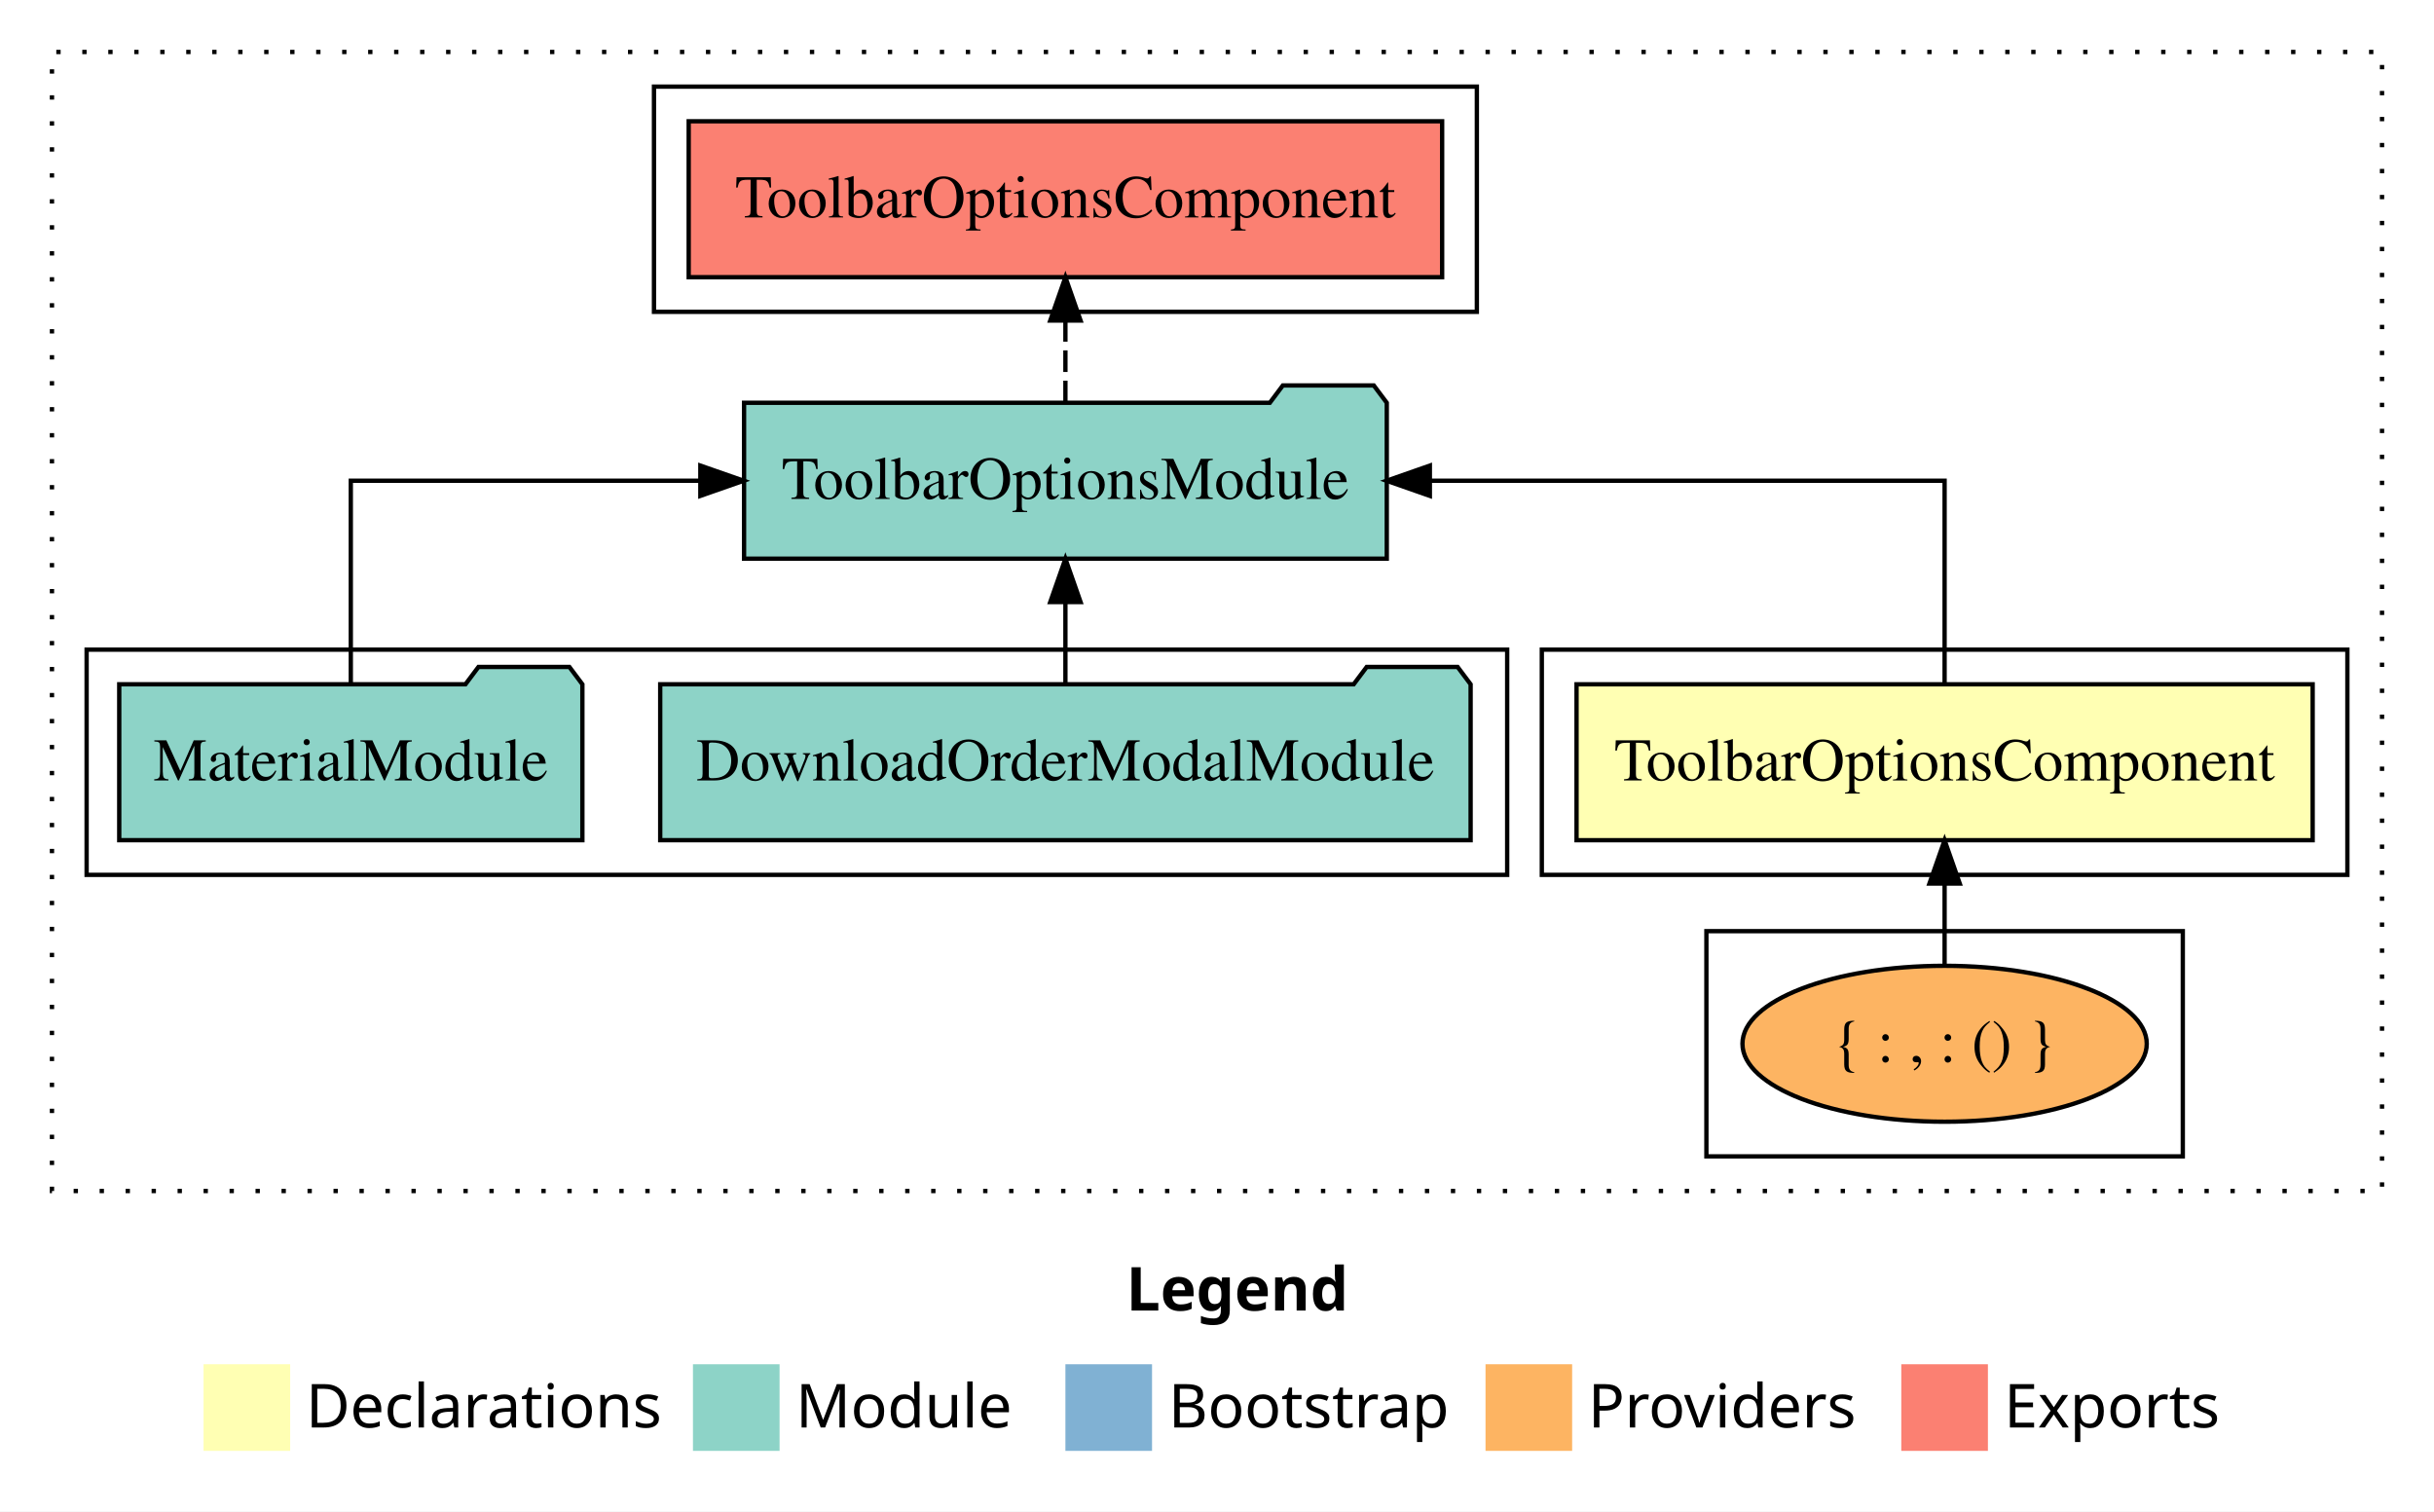
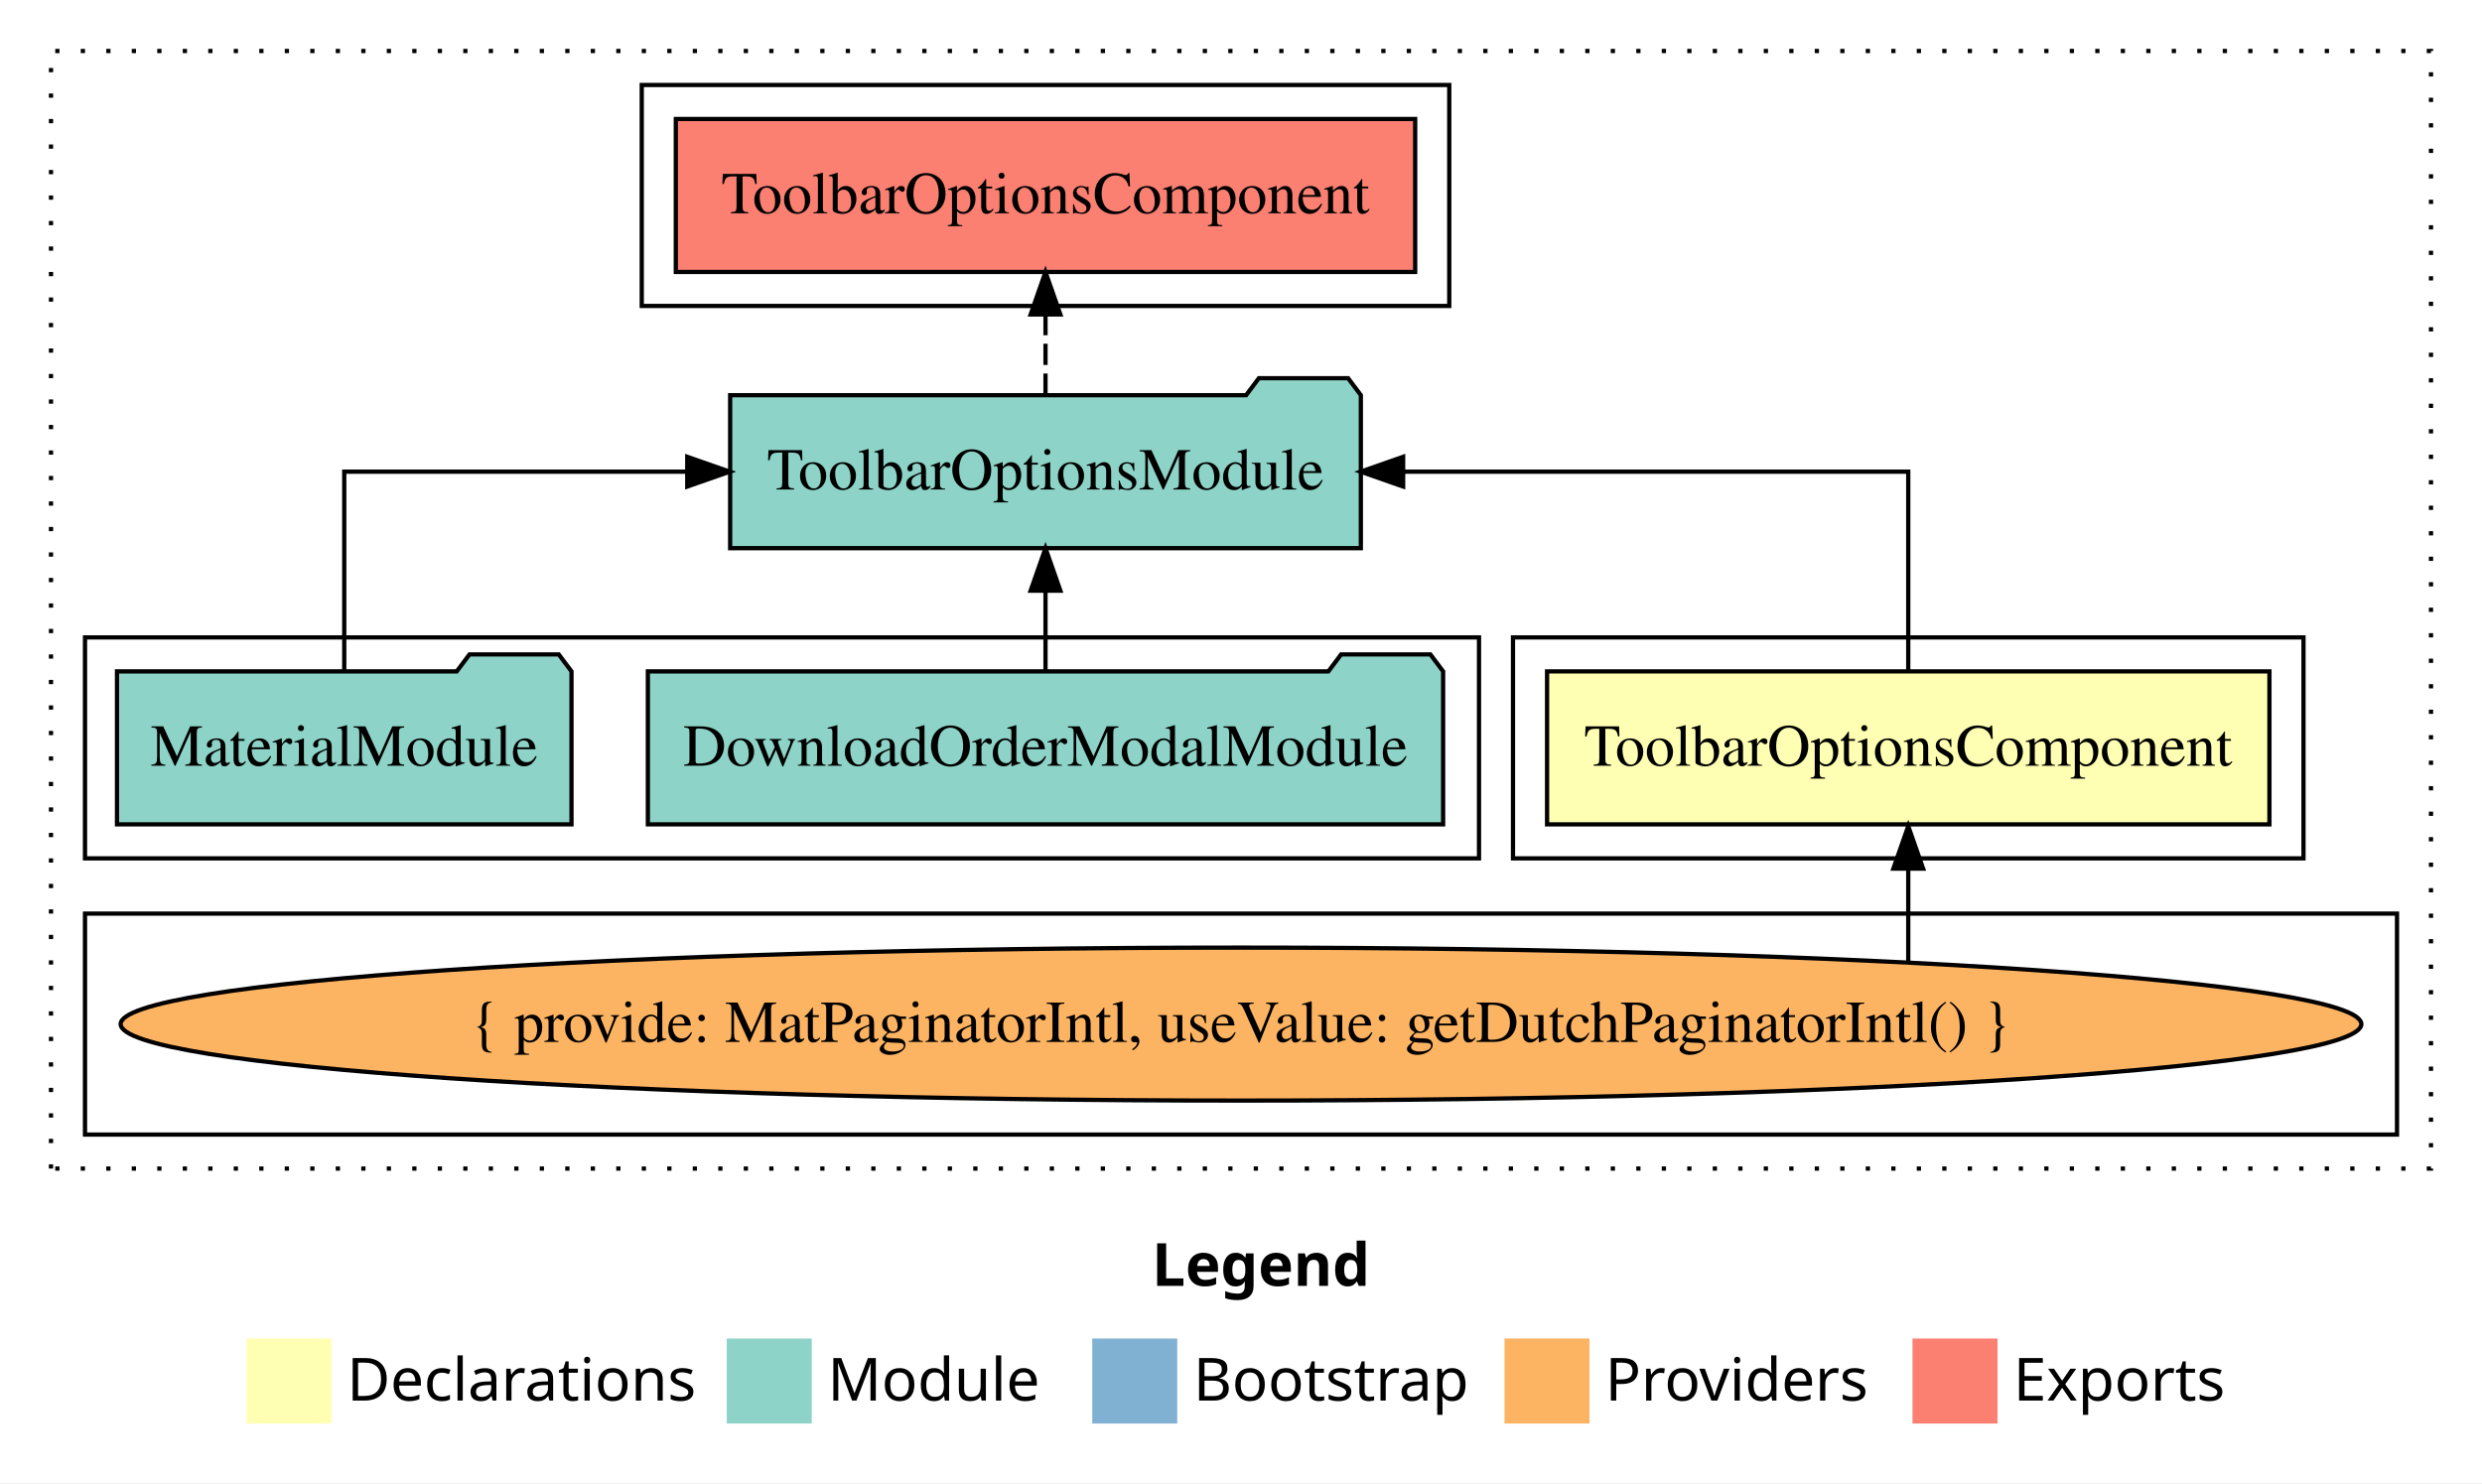
- <svg xmlns="http://www.w3.org/2000/svg" width="562pt" height="349pt" viewBox="0.00 0.00 562.00 349.00">
+ <svg xmlns="http://www.w3.org/2000/svg" width="584pt" height="349pt" viewBox="0.00 0.00 584.00 349.00">
  <g id="graph0" class="graph" transform="scale(1 1) rotate(0) translate(4 345)">
-     <polygon fill="#ffffff" stroke="transparent" points="-4,4 -4,-345 558,-345 558,4 -4,4" />
-     <text text-anchor="start" x="256.009" y="-42.4" font-family="sans-serif" font-weight="bold" font-size="14.00" fill="#000000">Legend</text>
-     <polygon fill="#ffffb3" stroke="transparent" points="43,-10 43,-30 63,-30 63,-10 43,-10" />
-     <text text-anchor="start" x="66.629" y="-15.4" font-family="sans-serif" font-size="14.00" fill="#000000">  Declarations</text>
-     <polygon fill="#8dd3c7" stroke="transparent" points="156,-10 156,-30 176,-30 176,-10 156,-10" />
-     <text text-anchor="start" x="179.725" y="-15.4" font-family="sans-serif" font-size="14.00" fill="#000000">  Module</text>
-     <polygon fill="#80b1d3" stroke="transparent" points="242,-10 242,-30 262,-30 262,-10 242,-10" />
-     <text text-anchor="start" x="265.781" y="-15.4" font-family="sans-serif" font-size="14.00" fill="#000000">  Bootstrap</text>
-     <polygon fill="#fdb462" stroke="transparent" points="339,-10 339,-30 359,-30 359,-10 339,-10" />
-     <text text-anchor="start" x="362.673" y="-15.4" font-family="sans-serif" font-size="14.00" fill="#000000">  Providers</text>
-     <polygon fill="#fb8072" stroke="transparent" points="435,-10 435,-30 455,-30 455,-10 435,-10" />
-     <text text-anchor="start" x="458.726" y="-15.4" font-family="sans-serif" font-size="14.00" fill="#000000">  Exports</text>
+     <polygon fill="#ffffff" stroke="transparent" points="-4,4 -4,-345 580,-345 580,4 -4,4" />
+     <text text-anchor="start" x="267.009" y="-42.4" font-family="sans-serif" font-weight="bold" font-size="14.00" fill="#000000">Legend</text>
+     <polygon fill="#ffffb3" stroke="transparent" points="54,-10 54,-30 74,-30 74,-10 54,-10" />
+     <text text-anchor="start" x="77.629" y="-15.4" font-family="sans-serif" font-size="14.00" fill="#000000">  Declarations</text>
+     <polygon fill="#8dd3c7" stroke="transparent" points="167,-10 167,-30 187,-30 187,-10 167,-10" />
+     <text text-anchor="start" x="190.725" y="-15.4" font-family="sans-serif" font-size="14.00" fill="#000000">  Module</text>
+     <polygon fill="#80b1d3" stroke="transparent" points="253,-10 253,-30 273,-30 273,-10 253,-10" />
+     <text text-anchor="start" x="276.781" y="-15.4" font-family="sans-serif" font-size="14.00" fill="#000000">  Bootstrap</text>
+     <polygon fill="#fdb462" stroke="transparent" points="350,-10 350,-30 370,-30 370,-10 350,-10" />
+     <text text-anchor="start" x="373.673" y="-15.4" font-family="sans-serif" font-size="14.00" fill="#000000">  Providers</text>
+     <polygon fill="#fb8072" stroke="transparent" points="446,-10 446,-30 466,-30 466,-10 446,-10" />
+     <text text-anchor="start" x="469.726" y="-15.4" font-family="sans-serif" font-size="14.00" fill="#000000">  Exports</text>
    <g id="clust1" class="cluster">
-       <polygon fill="none" stroke="#000000" stroke-dasharray="1,5" points="8,-70 8,-333 546,-333 546,-70 8,-70" />
+       <polygon fill="none" stroke="#000000" stroke-dasharray="1,5" points="8,-70 8,-333 568,-333 568,-70 8,-70" />
    </g>
    <g id="clust2" class="cluster">
      <polygon fill="none" stroke="#000000" points="352,-143 352,-195 538,-195 538,-143 352,-143" />
    </g>
    <g id="clust3" class="cluster">
-       <polygon fill="none" stroke="#000000" points="390,-78 390,-130 500,-130 500,-78 390,-78" />
+       <polygon fill="none" stroke="#000000" points="16,-78 16,-130 560,-130 560,-78 16,-78" />
    </g>
    <g id="clust4" class="cluster">
      <polygon fill="none" stroke="#000000" points="16,-143 16,-195 344,-195 344,-143 16,-143" />
    </g>
    <g id="clust5" class="cluster">
      <polygon fill="none" stroke="#000000" points="147,-273 147,-325 337,-325 337,-273 147,-273" />
    </g>
    <g id="node1" class="node">
      <polygon fill="#ffffb3" stroke="#000000" points="529.983,-187 360.017,-187 360.017,-151 529.983,-151 529.983,-187" />
      <text text-anchor="middle" x="445" y="-164.8" font-family="Times,serif" font-size="14.00" fill="#000000">ToolbarOptionsComponent</text>
    </g>
    <g id="node2" class="node">
      <polygon fill="#8dd3c7" stroke="#000000" points="316.201,-252 313.201,-256 292.201,-256 289.201,-252 167.799,-252 167.799,-216 316.201,-216 316.201,-252" />
      <text text-anchor="middle" x="242" y="-229.8" font-family="Times,serif" font-size="14.00" fill="#000000">ToolbarOptionsModule</text>
    </g>
    <g id="edge1" class="edge">
      <path fill="none" stroke="#000000" d="M445,-187.106C445,-206.339 445,-234 445,-234 445,-234 326.149,-234 326.149,-234" />
      <polygon fill="#000000" stroke="#000000" points="326.149,-230.5 316.149,-234 326.149,-237.5 326.149,-230.5" />
    </g>
    <g id="node6" class="node">
      <polygon fill="#fb8072" stroke="#000000" points="328.984,-317 155.016,-317 155.016,-281 328.984,-281 328.984,-317" />
      <text text-anchor="middle" x="242" y="-294.8" font-family="Times,serif" font-size="14.00" fill="#000000">ToolbarOptionsComponent </text>
    </g>
    <g id="edge5" class="edge">
      <path fill="none" stroke="#000000" stroke-dasharray="5,2" d="M242,-252.106C242,-252.106 242,-270.991 242,-270.991" />
      <polygon fill="#000000" stroke="#000000" points="238.5,-270.991 242,-280.991 245.5,-270.991 238.5,-270.991" />
    </g>
    <g id="node3" class="node">
-       <ellipse fill="#fdb462" stroke="#000000" cx="445" cy="-104" rx="46.675" ry="18" />
-       <text text-anchor="middle" x="445" y="-99.8" font-family="Times,serif" font-size="14.00" fill="#000000">{ : , : () }</text>
+       <ellipse fill="#fdb462" stroke="#000000" cx="288" cy="-104" rx="263.612" ry="18" />
+       <text text-anchor="middle" x="288" y="-99.8" font-family="Times,serif" font-size="14.00" fill="#000000">{ provide: MatPaginatorIntl, useValue: getDutchPaginatorIntl() }</text>
    </g>
    <g id="edge2" class="edge">
-       <path fill="none" stroke="#000000" d="M445,-122.106C445,-122.106 445,-140.991 445,-140.991" />
-       <polygon fill="#000000" stroke="#000000" points="441.5,-140.991 445,-150.991 448.5,-140.991 441.5,-140.991" />
+       <path fill="none" stroke="#000000" d="M445,-118.749C445,-118.749 445,-140.588 445,-140.588" />
+       <polygon fill="#000000" stroke="#000000" points="441.5,-140.588 445,-150.588 448.5,-140.588 441.5,-140.588" />
    </g>
    <g id="node4" class="node">
      <polygon fill="#8dd3c7" stroke="#000000" points="335.56,-187 332.56,-191 311.56,-191 308.56,-187 148.44,-187 148.44,-151 335.56,-151 335.56,-187" />
      <text text-anchor="middle" x="242" y="-164.8" font-family="Times,serif" font-size="14.00" fill="#000000">DownloadOrderModalModule</text>
    </g>
    <g id="edge3" class="edge">
      <path fill="none" stroke="#000000" d="M242,-187.106C242,-187.106 242,-205.991 242,-205.991" />
      <polygon fill="#000000" stroke="#000000" points="238.5,-205.991 242,-215.991 245.5,-205.991 238.5,-205.991" />
    </g>
    <g id="node5" class="node">
      <polygon fill="#8dd3c7" stroke="#000000" points="130.471,-187 127.471,-191 106.471,-191 103.471,-187 23.529,-187 23.529,-151 130.471,-151 130.471,-187" />
      <text text-anchor="middle" x="77" y="-164.8" font-family="Times,serif" font-size="14.00" fill="#000000">MaterialModule</text>
    </g>
    <g id="edge4" class="edge">
      <path fill="none" stroke="#000000" d="M77,-187.106C77,-206.339 77,-234 77,-234 77,-234 157.706,-234 157.706,-234" />
      <polygon fill="#000000" stroke="#000000" points="157.706,-237.5 167.706,-234 157.706,-230.5 157.706,-237.5" />
    </g>
  </g>
</svg>
